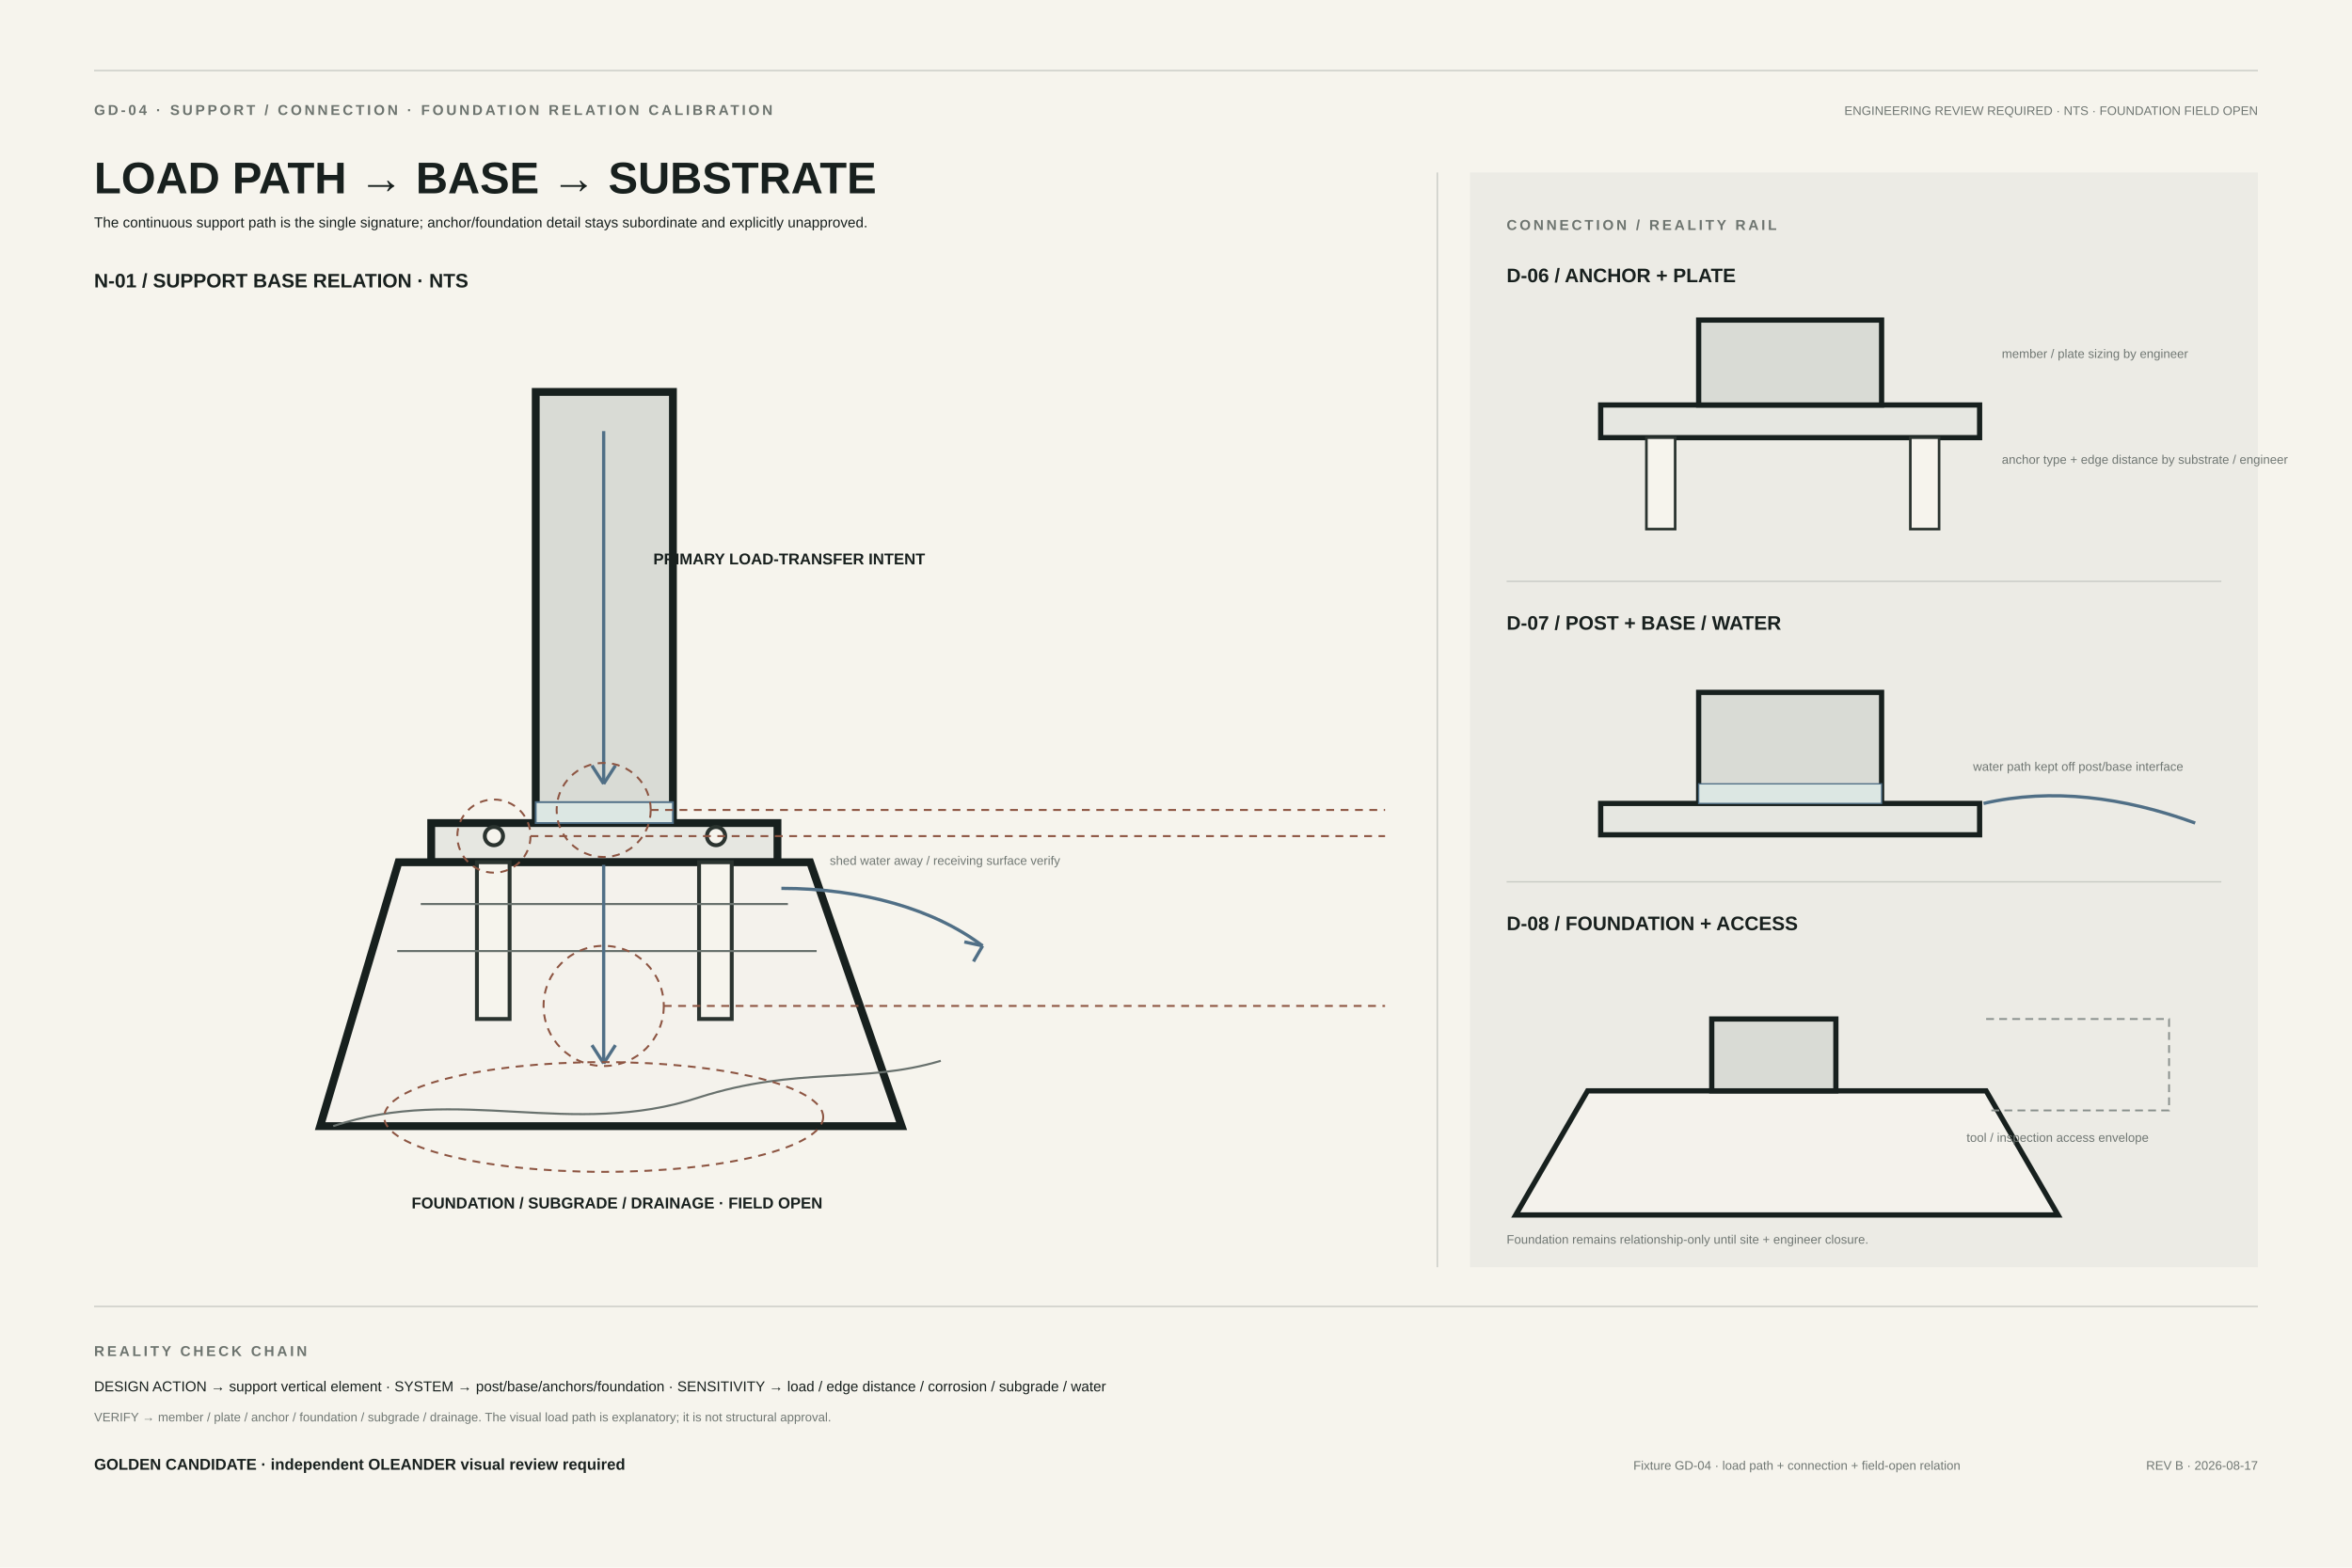
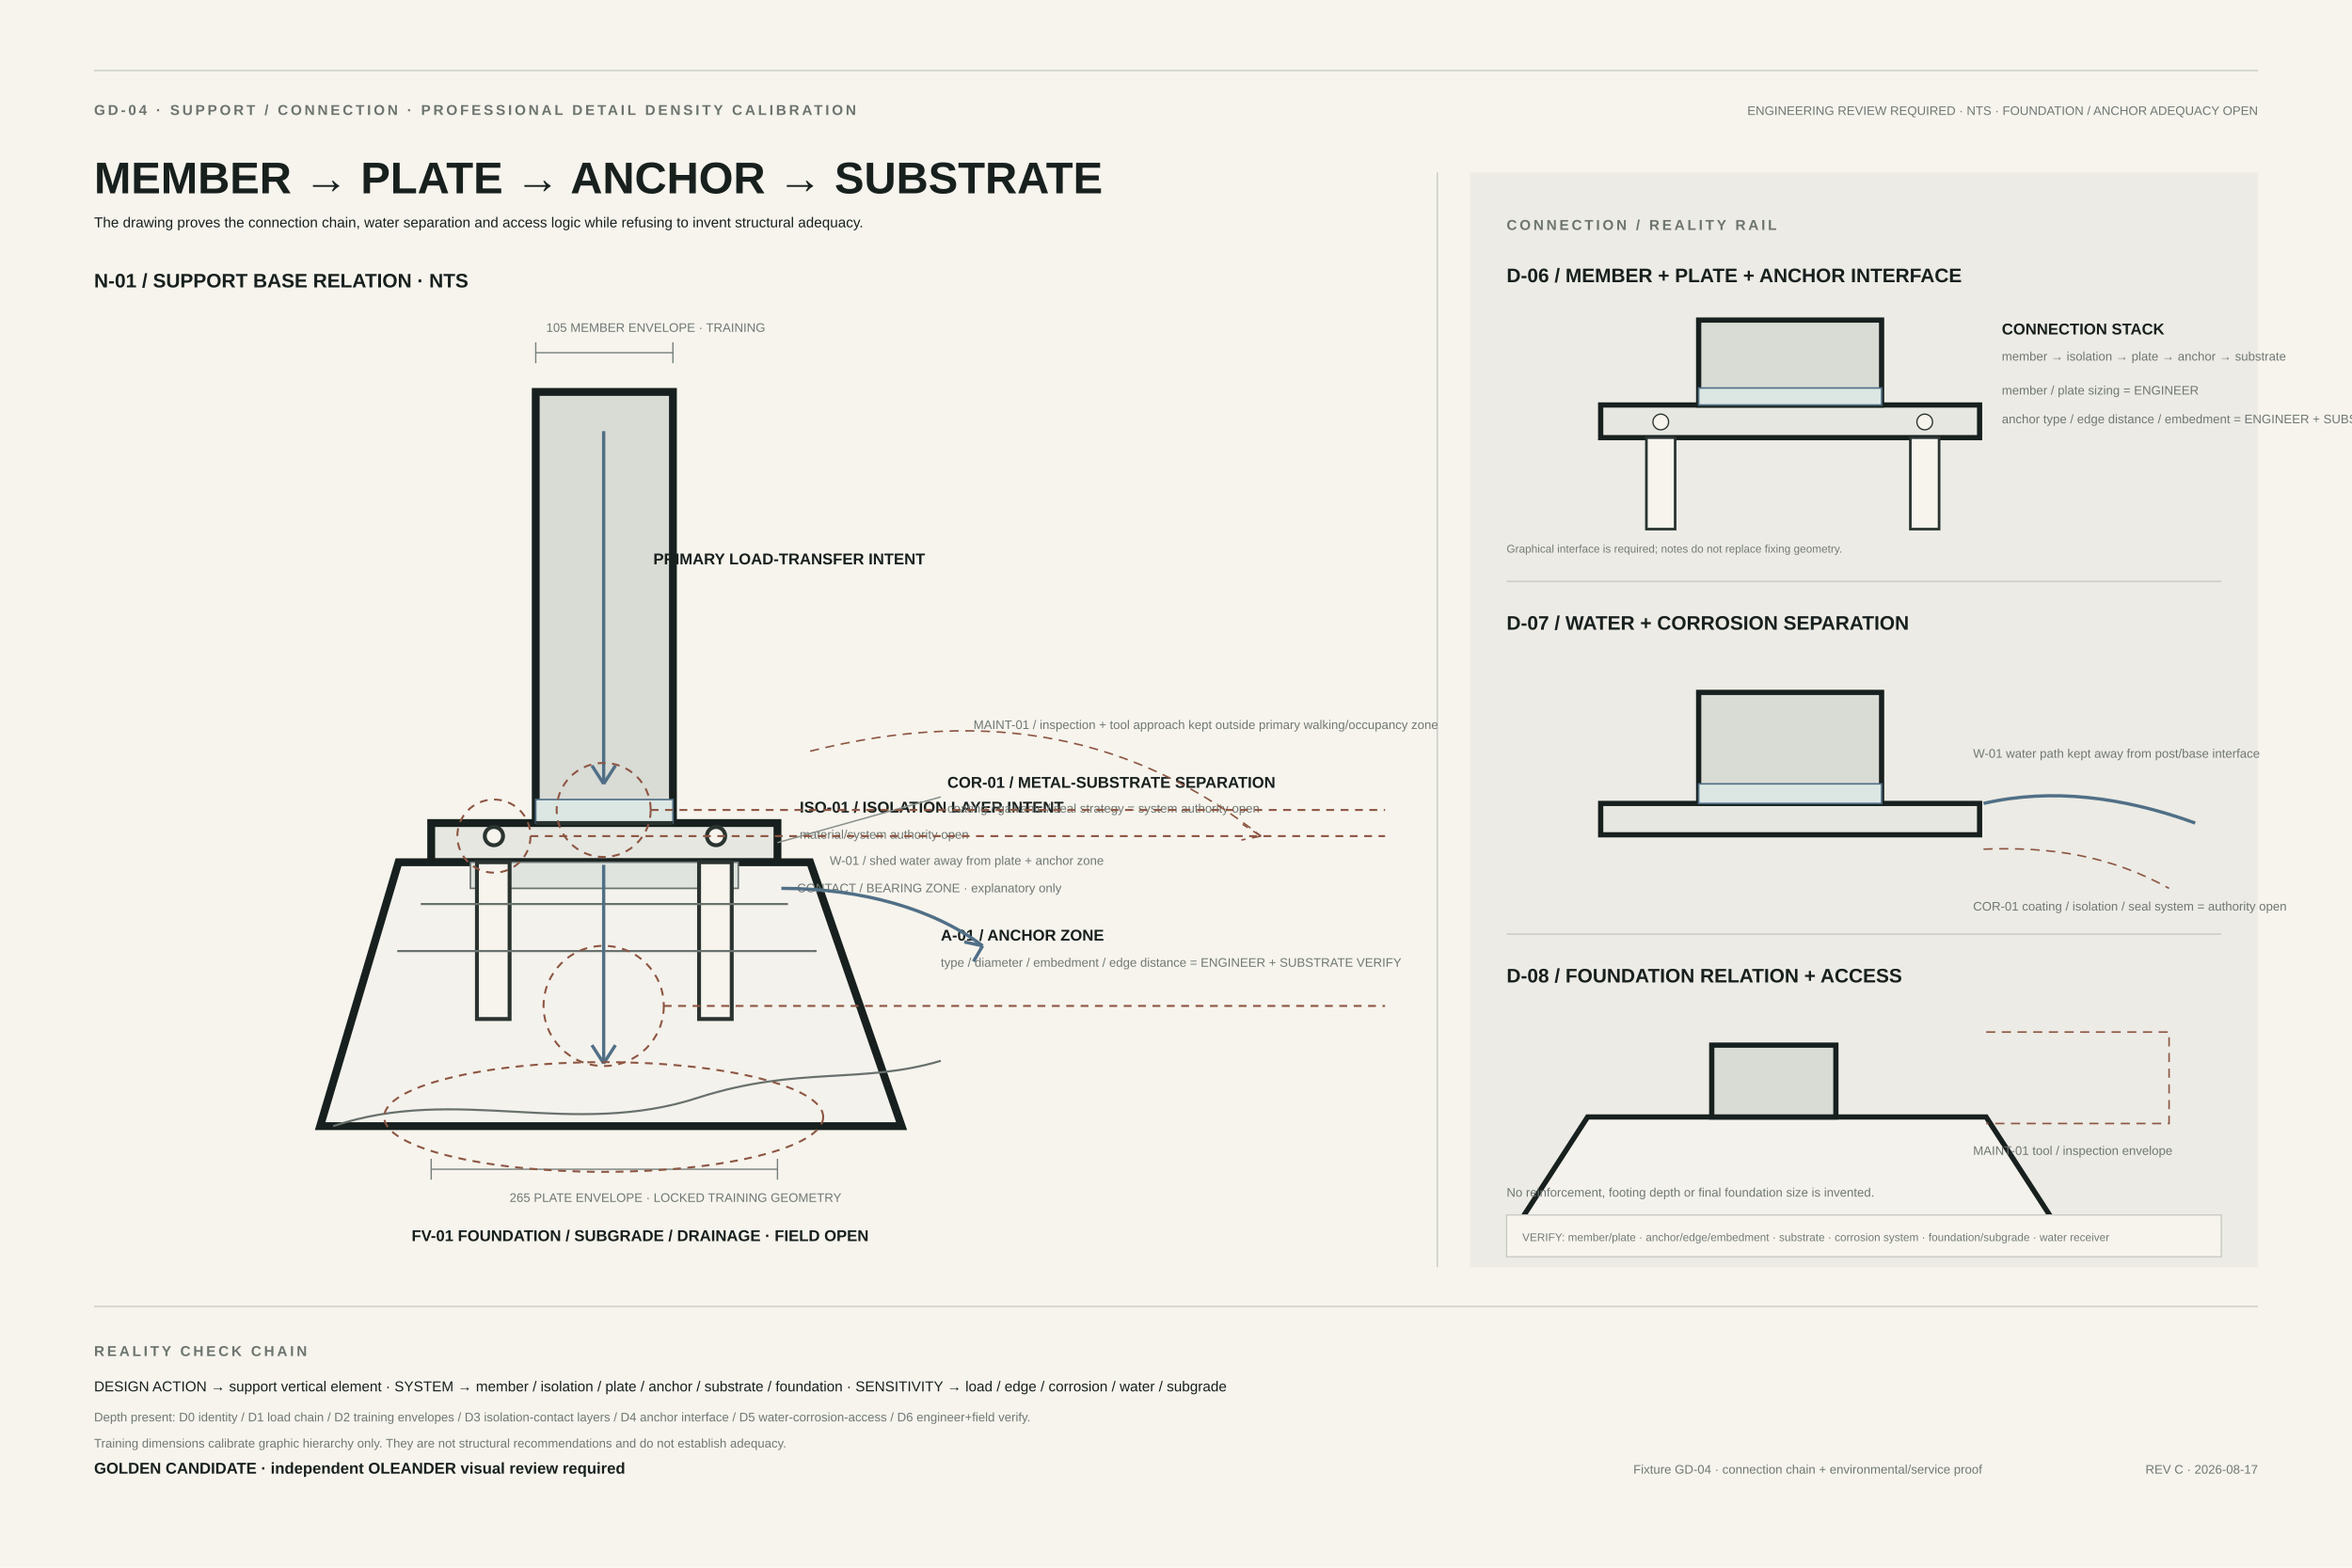
<svg xmlns="http://www.w3.org/2000/svg" width="1800" height="1200" viewBox="0 0 1800 1200">
  <style>
- text{font-family:Arial,Helvetica,sans-serif;fill:#18201e}.cap{font-size:11px;font-weight:700;letter-spacing:2px;fill:#6d746f}.claim{font-size:34px;font-weight:700}.viewtitle{font-size:15px;font-weight:700}.label{font-size:12px;font-weight:700}.tx{font-size:11px}.sm{font-size:9.5px;fill:#707773}.paper{fill:#f6f4ed}.rail{fill:#ecebe5}.l1{stroke:#17201e;stroke-width:6;fill:none}.l2{stroke:#2a332f;stroke-width:3;fill:none}.l3{stroke:#68716d;stroke-width:1.6;fill:none}.l4{stroke:#89908c;stroke-width:1.1;fill:none}.field{stroke:#8d5542;stroke-width:1.5;fill:none;stroke-dasharray:6 5}.cut{fill:#d9dbd5}.plate{fill:#e6e7e1}.concrete{fill:#f4f2ec}.accent{stroke:#506f86;stroke-width:2.5;fill:none}.hair{stroke:#c8cac4;stroke-width:1}
+ text{font-family:Arial,Helvetica,sans-serif;fill:#18201e}.cap{font-size:11px;font-weight:700;letter-spacing:2px;fill:#6d746f}.claim{font-size:34px;font-weight:700}.viewtitle{font-size:15px;font-weight:700}.label{font-size:12px;font-weight:700}.tx{font-size:11px}.sm{font-size:9.5px;fill:#707773}.micro{font-size:8.5px;fill:#747b77}.paper{fill:#f6f4ed}.rail{fill:#ecebe5}.l1{stroke:#17201e;stroke-width:6;fill:none}.l2{stroke:#2a332f;stroke-width:3;fill:none}.l3{stroke:#68716d;stroke-width:1.6;fill:none}.l4{stroke:#89908c;stroke-width:1.1;fill:none}.field{stroke:#8d5542;stroke-width:1.5;fill:none;stroke-dasharray:6 5}.cut{fill:#d9dbd5}.plate{fill:#e6e7e1}.concrete{fill:#f4f2ec}.accent{stroke:#506f86;stroke-width:2.5;fill:none}.hair{stroke:#c8cac4;stroke-width:1}.dim{stroke:#777f7b;stroke-width:1;fill:none}.isol{fill:#dce7e3;stroke:#506f86;stroke-width:1.2}.tool{stroke:#8d5542;stroke-width:1.2;fill:none;stroke-dasharray:7 5}.truth{fill:#f6f4ed;stroke:#c8cac4}.bearing{fill:#dfe4df;stroke:#68716d;stroke-width:1.2}
</style>
  <rect class="paper" width="1800" height="1200" />
  <g id="HIERARCHY_FRAME">
    <line x1="72" y1="54" x2="1728" y2="54" class="hair" />
    <line x1="1100" y1="132" x2="1100" y2="970" class="hair" />
    <line x1="72" y1="1000" x2="1728" y2="1000" class="hair" />
  </g>
-   <text x="72" y="88" class="cap">GD-04 · SUPPORT / CONNECTION · FOUNDATION RELATION CALIBRATION</text>
-   <text x="1728" y="88" class="sm" text-anchor="end">ENGINEERING REVIEW REQUIRED · NTS · FOUNDATION FIELD OPEN</text>
+   <text x="72" y="88" class="cap">GD-04 · SUPPORT / CONNECTION · PROFESSIONAL DETAIL DENSITY CALIBRATION</text>
+   <text x="1728" y="88" class="sm" text-anchor="end">ENGINEERING REVIEW REQUIRED · NTS · FOUNDATION / ANCHOR ADEQUACY OPEN</text>
  <g id="PRIMARY_CLAIM">
-     <text x="72" y="148" class="claim">LOAD PATH → BASE → SUBSTRATE</text>
-     <text x="72" y="174" class="tx">The continuous support path is the single signature; anchor/foundation detail stays subordinate and explicitly unapproved.</text>
+     <text x="72" y="148" class="claim">MEMBER → PLATE → ANCHOR → SUBSTRATE</text>
+     <text x="72" y="174" class="tx">The drawing proves the connection chain, water separation and access logic while refusing to invent structural adequacy.</text>
  </g>
  <g id="GENERAL_NODE">
    <text x="72" y="220" class="viewtitle">N-01 / SUPPORT BASE RELATION · NTS</text>
    <g id="L1_PRIMARY">
      <rect x="410" y="300" width="105" height="330" class="cut" stroke="#17201e" stroke-width="6" />
      <rect x="330" y="630" width="265" height="30" class="plate" stroke="#17201e" stroke-width="6" />
      <path d="M305 660 H620 L690 862 H245 Z" class="concrete" stroke="#17201e" stroke-width="6" />
    </g>
-     <g id="L2_CONNECTION">
+     <g id="BASE_PLATE_INTERFACE">
+       <rect x="410" y="612" width="105" height="18" class="isol" />
+       <rect x="360" y="660" width="205" height="20" class="bearing" />
+       <text x="612" y="622" class="label">ISO-01 / ISOLATION LAYER INTENT</text>
+       <text x="612" y="642" class="sm">material/system authority open</text>
+       <text x="610" y="683" class="sm">CONTACT / BEARING ZONE · explanatory only</text>
+     </g>
+     <g id="ANCHOR_SYSTEM">
      <rect x="365" y="660" width="25" height="120" fill="#f6f4ed" stroke="#2a332f" stroke-width="3" />
      <rect x="535" y="660" width="25" height="120" fill="#f6f4ed" stroke="#2a332f" stroke-width="3" />
      <circle cx="378" cy="640" r="7" fill="#f6f4ed" stroke="#2a332f" stroke-width="3" />
      <circle cx="548" cy="640" r="7" fill="#f6f4ed" stroke="#2a332f" stroke-width="3" />
+       <text x="720" y="720" class="label">A-01 / ANCHOR ZONE</text>
+       <text x="720" y="740" class="sm">type / diameter / embedment / edge distance = ENGINEER + SUBSTRATE VERIFY</text>
+     </g>
+     <g id="L2_CONNECTION">
+       <line x1="410" y1="630" x2="515" y2="630" class="l2" />
    </g>
    <g id="L3_SECONDARY">
      <line x1="322" y1="692" x2="603" y2="692" class="l3" />
      <line x1="304" y1="728" x2="625" y2="728" class="l3" />
      <path d="M255 862 C350 830 438 872 535 840 C610 816 660 830 720 812" class="l3" />
    </g>
    <g id="LOAD_PATH">
      <path d="M462 330 V600" class="accent" />
      <path d="M462 600 l-9 -14 m9 14 l9 -14" class="accent" />
      <path d="M462 662 V814" class="accent" />
      <path d="M462 814 l-9 -14 m9 14 l9 -14" class="accent" />
      <text x="500" y="432" class="label">PRIMARY LOAD-TRANSFER INTENT</text>
    </g>
+     <g id="FUNCTIONAL_DIMENSIONS">
+       <line x1="330" y1="895" x2="595" y2="895" class="dim" />
+       <line x1="330" y1="887" x2="330" y2="903" class="dim" />
+       <line x1="595" y1="887" x2="595" y2="903" class="dim" />
+       <text x="390" y="920" class="sm">265 PLATE ENVELOPE · LOCKED TRAINING GEOMETRY</text>
+       <line x1="410" y1="270" x2="515" y2="270" class="dim" />
+       <line x1="410" y1="262" x2="410" y2="278" class="dim" />
+       <line x1="515" y1="262" x2="515" y2="278" class="dim" />
+       <text x="418" y="254" class="sm">105 MEMBER ENVELOPE · TRAINING</text>
+     </g>
    <g id="DRAINAGE_ISOLATION">
-       <rect x="410" y="614" width="105" height="16" fill="#dce7e3" stroke="#506f86" stroke-width="1.4" />
      <path d="M598 680 C660 680 715 696 752 724" class="accent" />
      <path d="M752 724 l-14 -3 m14 3 l-7 12" class="accent" />
-       <text x="635" y="662" class="sm">shed water away / receiving surface verify</text>
+       <text x="635" y="662" class="sm">W-01 / shed water away from plate + anchor zone</text>
+     </g>
+     <g id="CORROSION_SEPARATION">
+       <line x1="595" y1="645" x2="720" y2="610" class="l4" />
+       <text x="725" y="603" class="label">COR-01 / METAL-SUBSTRATE SEPARATION</text>
+       <text x="725" y="622" class="sm">coating / galvanic / seal strategy = system authority open</text>
    </g>
    <g id="FIELD_OPEN">
      <ellipse cx="462" cy="855" rx="168" ry="42" class="field" />
-       <text x="315" y="925" class="label">FOUNDATION / SUBGRADE / DRAINAGE · FIELD OPEN</text>
+       <text x="315" y="950" class="label">FV-01 FOUNDATION / SUBGRADE / DRAINAGE · FIELD OPEN</text>
+     </g>
+     <g id="TOOL_ACCESS">
+       <path d="M620 575 C760 540 870 565 965 640" class="tool" />
+       <path d="M965 640 l-14 -9 m14 9 l-15 3" class="tool" />
+       <text x="745" y="558" class="sm">MAINT-01 / inspection + tool approach kept outside primary walking/occupancy zone</text>
    </g>
    <g id="CALLOUTS">
      <circle cx="378" cy="640" r="28" class="field" />
      <path d="M406 640 H1060" class="field" />
      <circle cx="462" cy="620" r="36" class="field" />
      <path d="M498 620 H1060" class="field" />
      <circle cx="462" cy="770" r="46" class="field" />
      <path d="M508 770 H1060" class="field" />
    </g>
  </g>
  <g id="ANNOTATION_RAIL">
    <rect x="1125" y="132" width="603" height="838" class="rail" />
    <text x="1153" y="176" class="cap">CONNECTION / REALITY RAIL</text>
    <g id="DETAIL_D06">
-       <text x="1153" y="216" class="viewtitle">D-06 / ANCHOR + PLATE</text>
+       <text x="1153" y="216" class="viewtitle">D-06 / MEMBER + PLATE + ANCHOR INTERFACE</text>
      <rect x="1225" y="310" width="290" height="25" class="plate" stroke="#17201e" stroke-width="4" />
      <rect x="1300" y="245" width="140" height="65" class="cut" stroke="#17201e" stroke-width="4" />
+       <rect x="1300" y="297" width="140" height="13" class="isol" />
      <rect x="1260" y="335" width="22" height="70" fill="#f6f4ed" stroke="#2a332f" stroke-width="2" />
      <rect x="1462" y="335" width="22" height="70" fill="#f6f4ed" stroke="#2a332f" stroke-width="2" />
-       <text x="1532" y="274" class="sm">member / plate sizing by engineer</text>
-       <text x="1532" y="355" class="sm">anchor type + edge distance by substrate / engineer</text>
+       <circle cx="1271" cy="323" r="6" fill="#f6f4ed" stroke="#2a332f" />
+       <circle cx="1473" cy="323" r="6" fill="#f6f4ed" stroke="#2a332f" />
+       <text x="1532" y="256" class="label">CONNECTION STACK</text>
+       <text x="1532" y="276" class="sm">member → isolation → plate → anchor → substrate</text>
+       <text x="1532" y="302" class="sm">member / plate sizing = ENGINEER</text>
+       <text x="1532" y="324" class="sm">anchor type / edge distance / embedment = ENGINEER + SUBSTRATE</text>
+       <text x="1153" y="423" class="micro">Graphical interface is required; notes do not replace fixing geometry.</text>
    </g>
    <line x1="1153" y1="445" x2="1700" y2="445" class="hair" />
    <g id="DETAIL_D07">
-       <text x="1153" y="482" class="viewtitle">D-07 / POST + BASE / WATER</text>
+       <text x="1153" y="482" class="viewtitle">D-07 / WATER + CORROSION SEPARATION</text>
      <rect x="1300" y="530" width="140" height="85" class="cut" stroke="#17201e" stroke-width="4" />
      <rect x="1225" y="615" width="290" height="24" class="plate" stroke="#17201e" stroke-width="4" />
-       <rect x="1300" y="600" width="140" height="15" fill="#dce7e3" stroke="#506f86" />
+       <rect x="1300" y="600" width="140" height="15" class="isol" />
      <path d="M1518 615 C1570 603 1625 610 1680 630" class="accent" />
-       <text x="1510" y="590" class="sm">water path kept off post/base interface</text>
+       <path d="M1518 650 C1570 648 1615 655 1660 680" class="tool" />
+       <text x="1510" y="580" class="sm">W-01 water path kept away from post/base interface</text>
+       <text x="1510" y="697" class="sm">COR-01 coating / isolation / seal system = authority open</text>
    </g>
-     <line x1="1153" y1="675" x2="1700" y2="675" class="hair" />
+     <line x1="1153" y1="715" x2="1700" y2="715" class="hair" />
    <g id="DETAIL_D08">
-       <text x="1153" y="712" class="viewtitle">D-08 / FOUNDATION + ACCESS</text>
-       <path d="M1215 835 H1520 L1575 930 H1160 Z" class="concrete" stroke="#17201e" stroke-width="4" />
-       <rect x="1310" y="780" width="95" height="55" class="cut" stroke="#17201e" stroke-width="4" />
-       <path d="M1520 780 H1660 V850 H1520" fill="none" stroke="#89908c" stroke-width="1.4" stroke-dasharray="6 4" />
-       <text x="1505" y="874" class="sm">tool / inspection access envelope</text>
-       <text x="1153" y="952" class="sm">Foundation remains relationship-only until site + engineer closure.</text>
+       <text x="1153" y="752" class="viewtitle">D-08 / FOUNDATION RELATION + ACCESS</text>
+       <path d="M1215 855 H1520 L1575 940 H1160 Z" class="concrete" stroke="#17201e" stroke-width="4" />
+       <rect x="1310" y="800" width="95" height="55" class="cut" stroke="#17201e" stroke-width="4" />
+       <path d="M1520 790 H1660 V860 H1520" class="tool" />
+       <text x="1510" y="884" class="sm">MAINT-01 tool / inspection envelope</text>
+       <text x="1153" y="916" class="sm">No reinforcement, footing depth or final foundation size is invented.</text>
+     </g>
+     <g id="VERIFY_REGISTER">
+       <rect x="1153" y="930" width="547" height="32" class="truth" />
+       <text x="1165" y="950" class="micro">VERIFY: member/plate · anchor/edge/embedment · substrate · corrosion system · foundation/subgrade · water receiver</text>
    </g>
  </g>
  <g id="REALITY_CHAIN">
    <text x="72" y="1038" class="cap">REALITY CHECK CHAIN</text>
-     <text x="72" y="1065" class="tx">DESIGN ACTION → support vertical element · SYSTEM → post/base/anchors/foundation · SENSITIVITY → load / edge distance / corrosion / subgrade / water</text>
-     <text x="72" y="1088" class="sm">VERIFY → member / plate / anchor / foundation / subgrade / drainage. The visual load path is explanatory; it is not structural approval.</text>
+     <text x="72" y="1065" class="tx">DESIGN ACTION → support vertical element · SYSTEM → member / isolation / plate / anchor / substrate / foundation · SENSITIVITY → load / edge / corrosion / water / subgrade</text>
+     <text x="72" y="1088" class="sm">Depth present: D0 identity / D1 load chain / D2 training envelopes / D3 isolation-contact layers / D4 anchor interface / D5 water-corrosion-access / D6 engineer+field verify.</text>
+     <text x="72" y="1108" class="sm">Training dimensions calibrate graphic hierarchy only. They are not structural recommendations and do not establish adequacy.</text>
  </g>
  <g id="METADATA_RAIL">
-     <text x="72" y="1125" class="label">GOLDEN CANDIDATE · independent OLEANDER visual review required</text>
-     <text x="1250" y="1125" class="sm">Fixture GD-04 · load path + connection + field-open relation</text>
-     <text x="1728" y="1125" class="sm" text-anchor="end">REV B · 2026-08-17</text>
+     <text x="72" y="1128" class="label">GOLDEN CANDIDATE · independent OLEANDER visual review required</text>
+     <text x="1250" y="1128" class="sm">Fixture GD-04 · connection chain + environmental/service proof</text>
+     <text x="1728" y="1128" class="sm" text-anchor="end">REV C · 2026-08-17</text>
  </g>
</svg>
